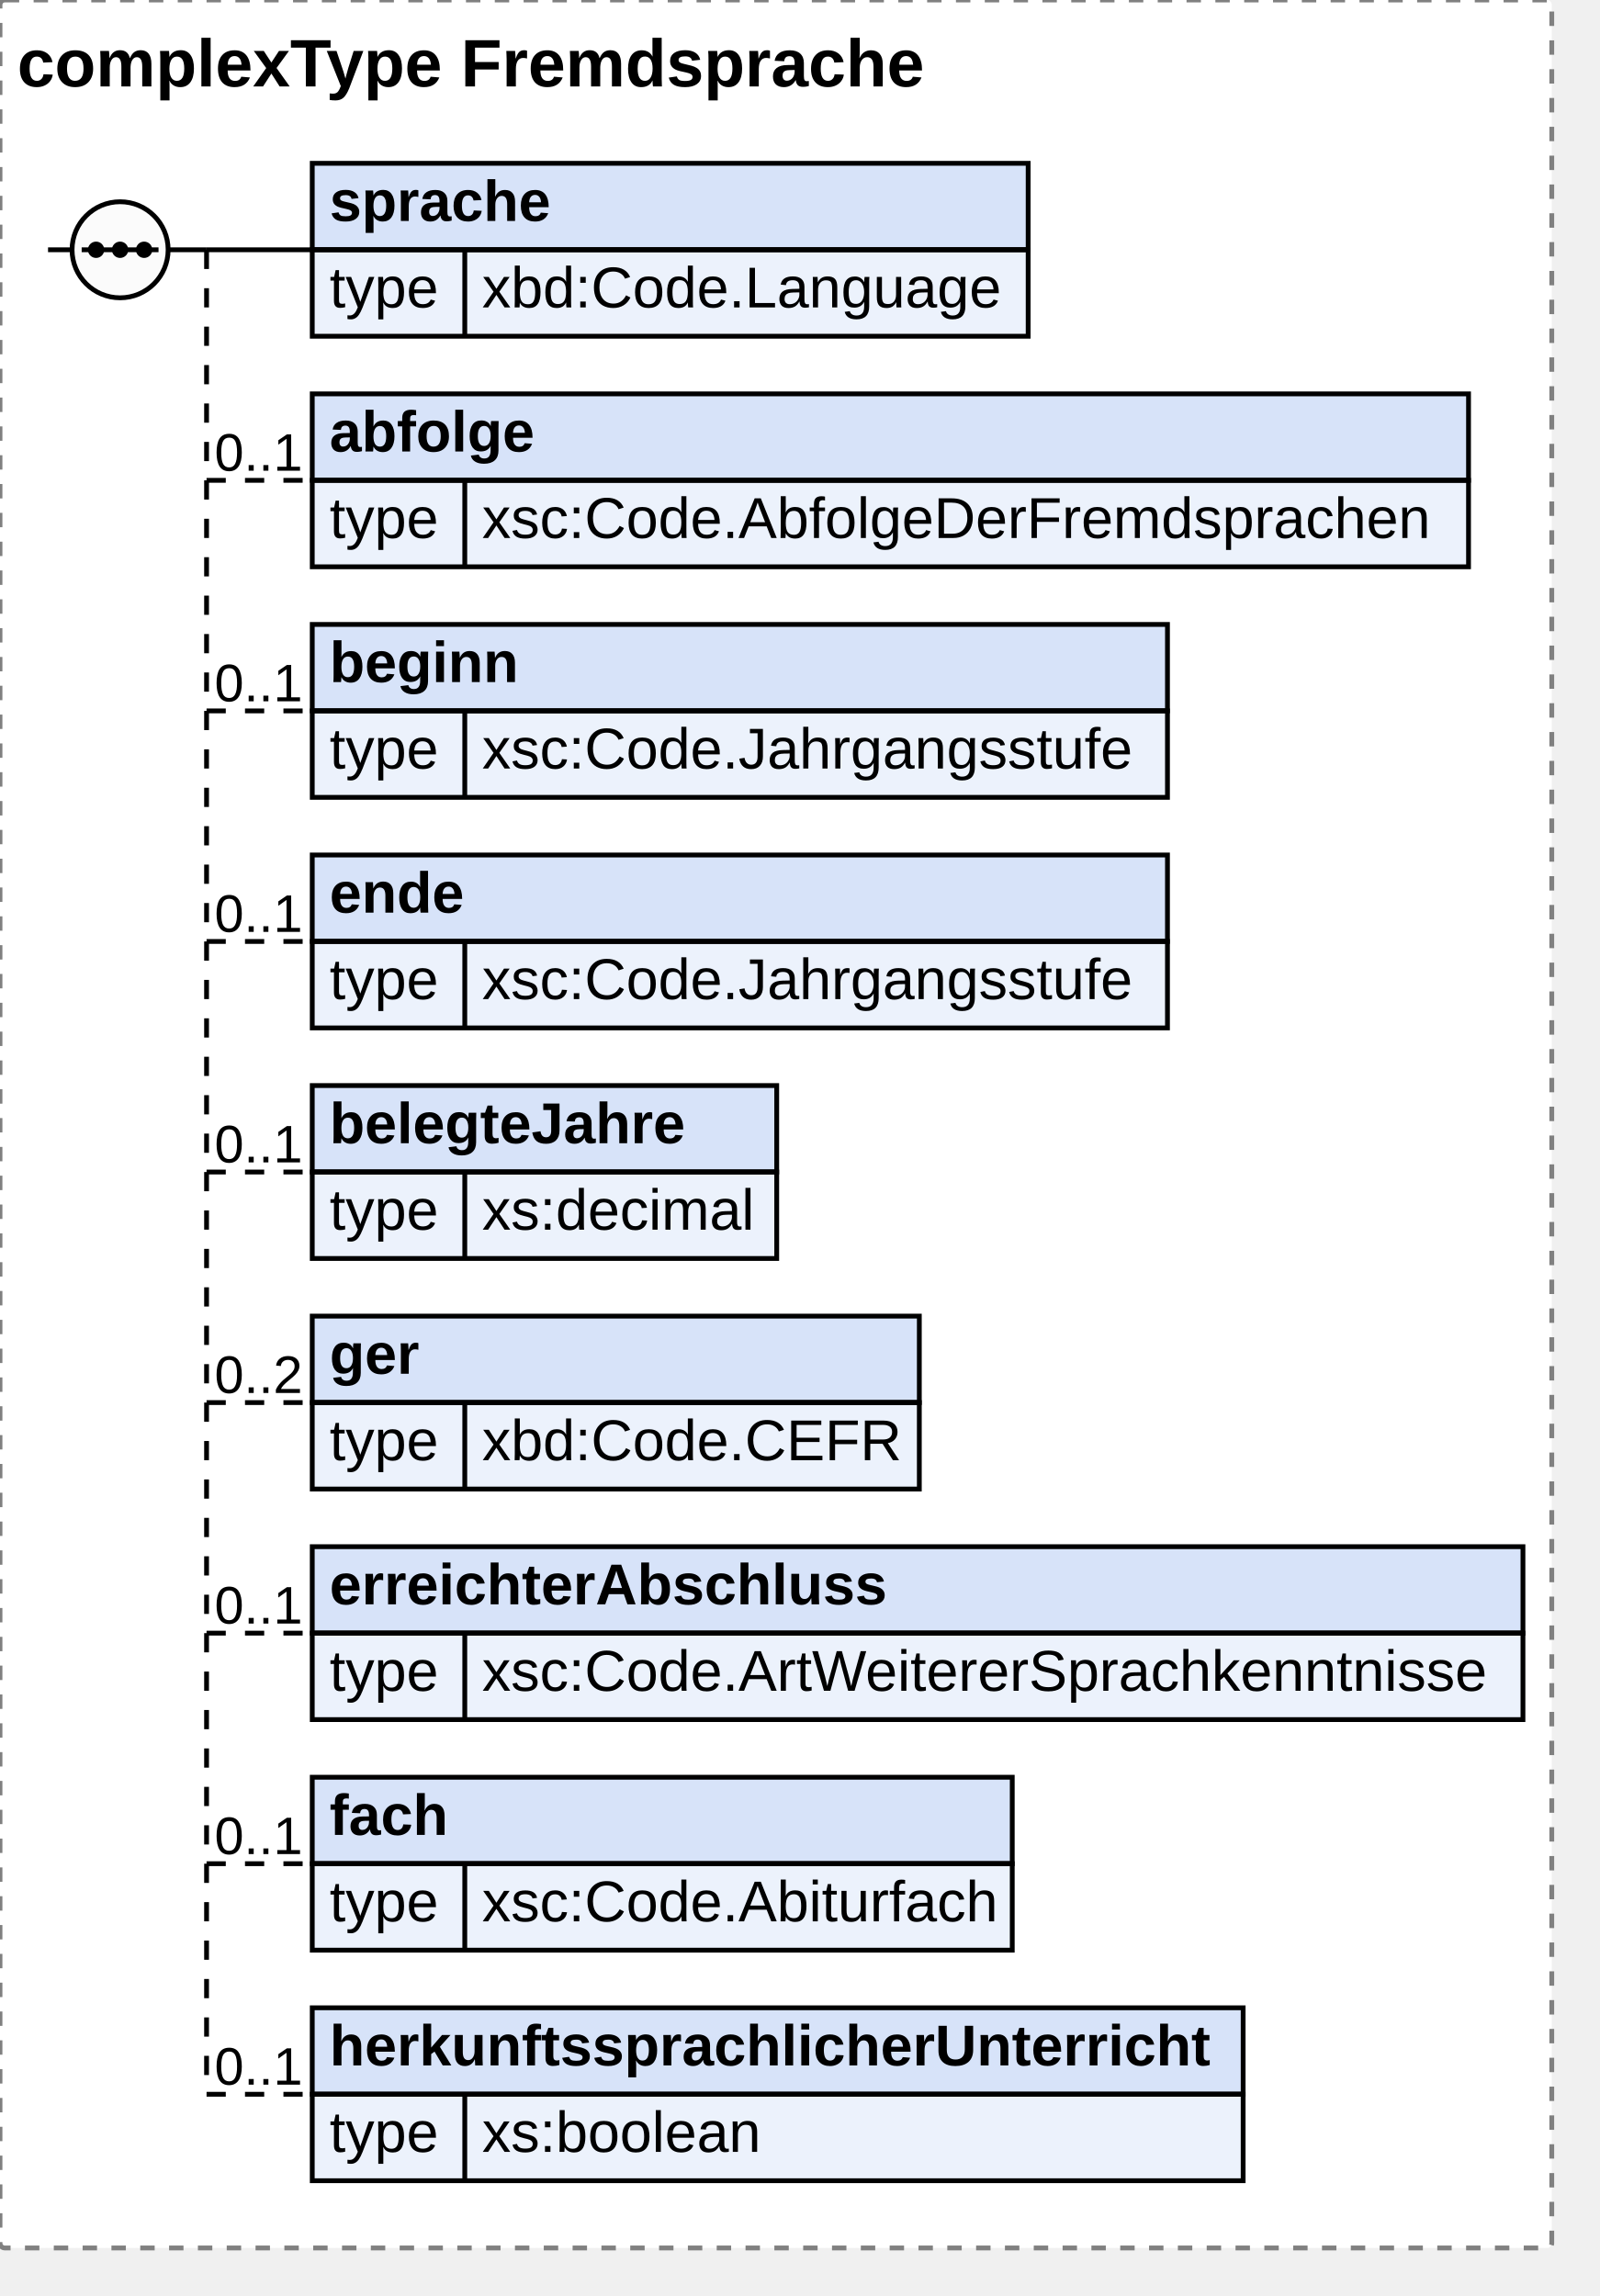
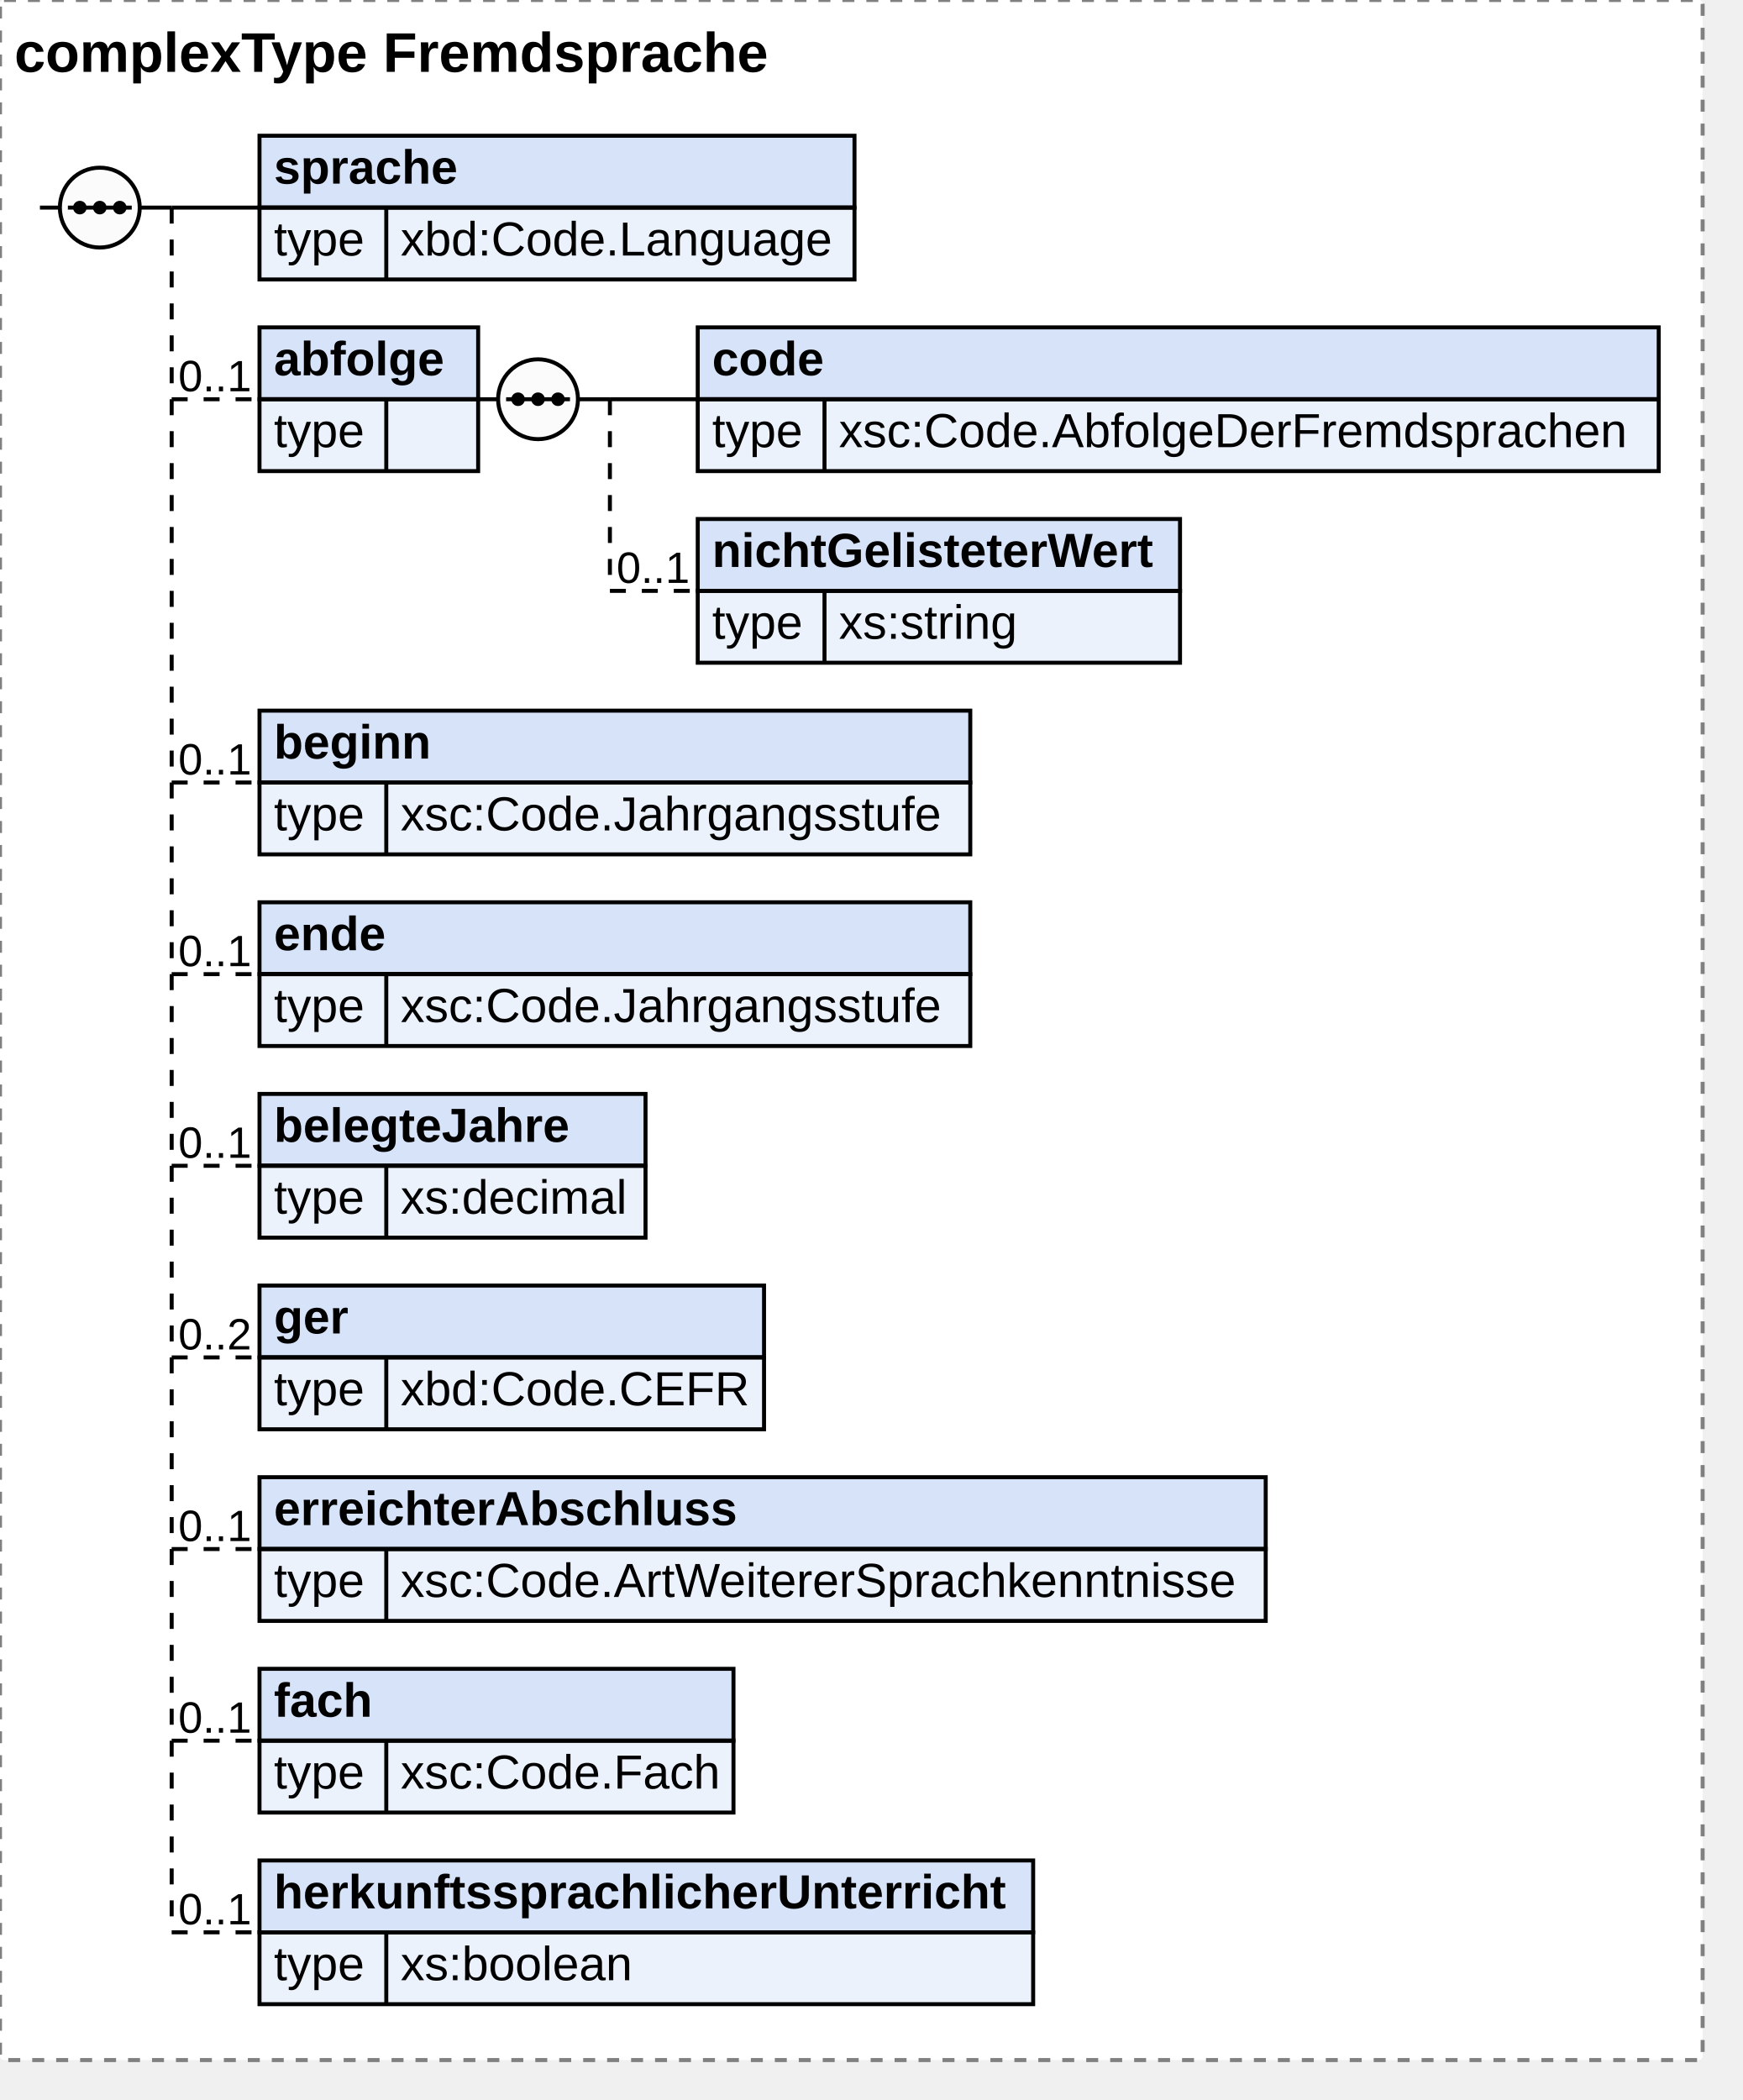
- <svg xmlns="http://www.w3.org/2000/svg" width="333.031" height="478">
+ <svg xmlns="http://www.w3.org/2000/svg" width="436.469" height="526">
  <defs>
    <style type="text/css">
                        text {
                            font-family: 'Arial';
                            fill: black;
                        }
                        text.at {
                            font-family: 'Arial';
                            fill: rgb(242, 152, 0);
                        }
                        line {
                            stroke: black;
                        }
                        line.type-structure {
                            stroke: black;
                        }
                        line.type-structure-optional {
                            stroke: black;
                            stroke-dasharray: 4, 4;
                        }
                        rect.attribute-upper {
                            stroke: black;
                            fill: rgb(255, 239, 211);
                        }
                        rect.element-upper {
                            stroke: black;
                            fill: rgb(215, 227, 249);
                        }
                        rect.element-lower {
                            stroke: black;
                            fill: rgb(236, 242, 252);
                        }
                        a text {
                            fill: black;
                        } 
                    </style>
  </defs>
-   <rect width="323.031" height="468" stroke-dasharray="3,3" rx="1" ry="1" style="stroke: grey;fill: white;" />
+   <rect width="426.469" height="516" stroke-dasharray="3,3" rx="1" ry="1" style="stroke: grey;fill: white;" />
  <text font-size="14" x="3.6" y="18" font-weight="bold">complexType Fremdsprache</text>
  <g transform="translate(10,34)">
    <g transform="translate(55,0)">
      <rect width="149.031" height="18" class="element-upper" />
      <rect width="149.031" height="18" y="18" class="element-lower" />
      <text font-size="12" x="3.6" y="12" font-weight="bold">sprache</text>
      <line x1="0" y1="18" x2="149.031" y2="18" />
      <text font-size="12" fill="grey" x="3.6" y="30">type</text>
      <line x1="31.753" y1="18" x2="31.753" y2="36" />
      <text font-size="12" x="35.353" y="30">xbd:Code.Language</text>
      <g transform="translate(149.0312,0)" />
    </g>
    <line x1="33" y1="18" x2="55" y2="18" class="type-structure-required" />
    <text font-size="11" fill="black" x="53" y="16" text-anchor="end" />
    <line x1="33" y1="18" x2="33" y2="18" class="type-structure-required" />
    <g transform="translate(55,48)">
-       <rect width="240.703" height="18" class="element-upper" />
-       <rect width="240.703" height="18" y="18" class="element-lower" />
+       <rect width="54.766" height="18" class="element-upper" />
+       <rect width="54.766" height="18" y="18" class="element-lower" />
      <text font-size="12" x="3.6" y="12" font-weight="bold">abfolge</text>
-       <line x1="0" y1="18" x2="240.703" y2="18" />
-       <text font-size="12" fill="grey" x="3.6" y="30">type</text>
-       <line x1="31.753" y1="18" x2="31.753" y2="36" />
-       <text font-size="12" x="35.353" y="30">xsc:Code.AbfolgeDerFremdsprachen</text>
-       <g transform="translate(240.7031,0)" />
+       <line x1="0" y1="18" x2="54.766" y2="18" />
+       <text font-size="12" fill="grey" x="3.6" y="30">type</text>
+       <line x1="31.753" y1="18" x2="31.753" y2="36" />
+       <g transform="translate(54.76562,0)">
+         <g transform="translate(55,0)">
+           <rect width="240.703" height="18" class="element-upper" />
+           <rect width="240.703" height="18" y="18" class="element-lower" />
+           <text font-size="12" x="3.6" y="12" font-weight="bold">code</text>
+           <line x1="0" y1="18" x2="240.703" y2="18" />
+           <text font-size="12" fill="grey" x="3.6" y="30">type</text>
+           <line x1="31.753" y1="18" x2="31.753" y2="36" />
+           <text font-size="12" x="35.353" y="30">xsc:Code.AbfolgeDerFremdsprachen</text>
+           <g transform="translate(240.7031,0)" />
+         </g>
+         <line x1="33" y1="18" x2="55" y2="18" class="type-structure-required" />
+         <text font-size="11" fill="black" x="53" y="16" text-anchor="end" />
+         <line x1="33" y1="18" x2="33" y2="18" class="type-structure-required" />
+         <g transform="translate(55,48)">
+           <rect width="120.8" height="18" class="element-upper" />
+           <rect width="120.8" height="18" y="18" class="element-lower" />
+           <text font-size="12" x="3.6" y="12" font-weight="bold">nichtGelisteterWert</text>
+           <line x1="0" y1="18" x2="120.8" y2="18" />
+           <text font-size="12" fill="grey" x="3.6" y="30">type</text>
+           <line x1="31.753" y1="18" x2="31.753" y2="36" />
+           <text font-size="12" x="35.353" y="30">xs:string</text>
+           <g transform="translate(120.8,0)" />
+         </g>
+         <line x1="33" y1="66" x2="55" y2="66" class="type-structure-optional" />
+         <text font-size="11" fill="black" x="53" y="64" text-anchor="end">0..1</text>
+         <line x1="33" y1="18" x2="33" y2="66" class="type-structure-optional" />
+         <circle cx="15" cy="18" r="10" stroke="black" fill="rgb(251, 251, 251)" />
+         <line x1="0" y1="18" x2="5" y2="18" class="type-structure-required" />
+         <line x1="25" y1="18" x2="33" y2="18" class="type-structure-required" />
+         <circle cx="10" cy="18" r="1.2" stroke="black" fill="black" />
+         <circle cx="15" cy="18" r="1.2" stroke="black" fill="black" />
+         <circle cx="20" cy="18" r="1.2" stroke="black" fill="black" />
+         <line x1="7" y1="18" x2="23" y2="18" />
+       </g>
    </g>
    <line x1="33" y1="66" x2="55" y2="66" class="type-structure-optional" />
    <text font-size="11" fill="black" x="53" y="64" text-anchor="end">0..1</text>
    <line x1="33" y1="18" x2="33" y2="66" class="type-structure-optional" />
-     <g transform="translate(55,96)">
+     <g transform="translate(55,144)">
      <rect width="178.031" height="18" class="element-upper" />
      <rect width="178.031" height="18" y="18" class="element-lower" />
      <text font-size="12" x="3.6" y="12" font-weight="bold">beginn</text>
      <line x1="0" y1="18" x2="178.031" y2="18" />
      <text font-size="12" fill="grey" x="3.6" y="30">type</text>
      <line x1="31.753" y1="18" x2="31.753" y2="36" />
      <text font-size="12" x="35.353" y="30">xsc:Code.Jahrgangsstufe</text>
      <g transform="translate(178.0312,0)" />
    </g>
-     <line x1="33" y1="114" x2="55" y2="114" class="type-structure-optional" />
-     <text font-size="11" fill="black" x="53" y="112" text-anchor="end">0..1</text>
-     <line x1="33" y1="66" x2="33" y2="114" class="type-structure-optional" />
-     <g transform="translate(55,144)">
+     <line x1="33" y1="162" x2="55" y2="162" class="type-structure-optional" />
+     <text font-size="11" fill="black" x="53" y="160" text-anchor="end">0..1</text>
+     <line x1="33" y1="66" x2="33" y2="162" class="type-structure-optional" />
+     <g transform="translate(55,192)">
      <rect width="178.031" height="18" class="element-upper" />
      <rect width="178.031" height="18" y="18" class="element-lower" />
      <text font-size="12" x="3.6" y="12" font-weight="bold">ende</text>
      <line x1="0" y1="18" x2="178.031" y2="18" />
      <text font-size="12" fill="grey" x="3.6" y="30">type</text>
      <line x1="31.753" y1="18" x2="31.753" y2="36" />
      <text font-size="12" x="35.353" y="30">xsc:Code.Jahrgangsstufe</text>
      <g transform="translate(178.0312,0)" />
    </g>
-     <line x1="33" y1="162" x2="55" y2="162" class="type-structure-optional" />
-     <text font-size="11" fill="black" x="53" y="160" text-anchor="end">0..1</text>
-     <line x1="33" y1="114" x2="33" y2="162" class="type-structure-optional" />
-     <g transform="translate(55,192)">
+     <line x1="33" y1="210" x2="55" y2="210" class="type-structure-optional" />
+     <text font-size="11" fill="black" x="53" y="208" text-anchor="end">0..1</text>
+     <line x1="33" y1="162" x2="33" y2="210" class="type-structure-optional" />
+     <g transform="translate(55,240)">
      <rect width="96.688" height="18" class="element-upper" />
      <rect width="96.688" height="18" y="18" class="element-lower" />
      <text font-size="12" x="3.6" y="12" font-weight="bold">belegteJahre</text>
      <line x1="0" y1="18" x2="96.688" y2="18" />
      <text font-size="12" fill="grey" x="3.6" y="30">type</text>
      <line x1="31.753" y1="18" x2="31.753" y2="36" />
      <text font-size="12" x="35.353" y="30">xs:decimal</text>
      <g transform="translate(96.6875,0)" />
    </g>
-     <line x1="33" y1="210" x2="55" y2="210" class="type-structure-optional" />
-     <text font-size="11" fill="black" x="53" y="208" text-anchor="end">0..1</text>
-     <line x1="33" y1="162" x2="33" y2="210" class="type-structure-optional" />
-     <g transform="translate(55,240)">
+     <line x1="33" y1="258" x2="55" y2="258" class="type-structure-optional" />
+     <text font-size="11" fill="black" x="53" y="256" text-anchor="end">0..1</text>
+     <line x1="33" y1="210" x2="33" y2="258" class="type-structure-optional" />
+     <g transform="translate(55,288)">
      <rect width="126.375" height="18" class="element-upper" />
      <rect width="126.375" height="18" y="18" class="element-lower" />
      <text font-size="12" x="3.6" y="12" font-weight="bold">ger</text>
      <line x1="0" y1="18" x2="126.375" y2="18" />
      <text font-size="12" fill="grey" x="3.6" y="30">type</text>
      <line x1="31.753" y1="18" x2="31.753" y2="36" />
      <text font-size="12" x="35.353" y="30">xbd:Code.CEFR</text>
      <g transform="translate(126.375,0)" />
    </g>
-     <line x1="33" y1="258" x2="55" y2="258" class="type-structure-optional" />
-     <text font-size="11" fill="black" x="53" y="256" text-anchor="end">0..2</text>
-     <line x1="33" y1="210" x2="33" y2="258" class="type-structure-optional" />
-     <g transform="translate(55,288)">
+     <line x1="33" y1="306" x2="55" y2="306" class="type-structure-optional" />
+     <text font-size="11" fill="black" x="53" y="304" text-anchor="end">0..2</text>
+     <line x1="33" y1="258" x2="33" y2="306" class="type-structure-optional" />
+     <g transform="translate(55,336)">
      <rect width="252.031" height="18" class="element-upper" />
      <rect width="252.031" height="18" y="18" class="element-lower" />
      <text font-size="12" x="3.6" y="12" font-weight="bold">erreichterAbschluss</text>
      <line x1="0" y1="18" x2="252.031" y2="18" />
      <text font-size="12" fill="grey" x="3.6" y="30">type</text>
      <line x1="31.753" y1="18" x2="31.753" y2="36" />
      <text font-size="12" x="35.353" y="30">xsc:Code.ArtWeitererSprachkenntnisse</text>
      <g transform="translate(252.0312,0)" />
    </g>
-     <line x1="33" y1="306" x2="55" y2="306" class="type-structure-optional" />
-     <text font-size="11" fill="black" x="53" y="304" text-anchor="end">0..1</text>
-     <line x1="33" y1="258" x2="33" y2="306" class="type-structure-optional" />
-     <g transform="translate(55,336)">
-       <rect width="145.719" height="18" class="element-upper" />
-       <rect width="145.719" height="18" y="18" class="element-lower" />
-       <text font-size="12" x="3.6" y="12" font-weight="bold">fach</text>
-       <line x1="0" y1="18" x2="145.719" y2="18" />
-       <text font-size="12" fill="grey" x="3.6" y="30">type</text>
-       <line x1="31.753" y1="18" x2="31.753" y2="36" />
-       <text font-size="12" x="35.353" y="30">xsc:Code.Abiturfach</text>
-       <g transform="translate(145.7188,0)" />
-     </g>
    <line x1="33" y1="354" x2="55" y2="354" class="type-structure-optional" />
    <text font-size="11" fill="black" x="53" y="352" text-anchor="end">0..1</text>
    <line x1="33" y1="306" x2="33" y2="354" class="type-structure-optional" />
    <g transform="translate(55,384)">
+       <rect width="118.719" height="18" class="element-upper" />
+       <rect width="118.719" height="18" y="18" class="element-lower" />
+       <text font-size="12" x="3.6" y="12" font-weight="bold">fach</text>
+       <line x1="0" y1="18" x2="118.719" y2="18" />
+       <text font-size="12" fill="grey" x="3.6" y="30">type</text>
+       <line x1="31.753" y1="18" x2="31.753" y2="36" />
+       <text font-size="12" x="35.353" y="30">xsc:Code.Fach</text>
+       <g transform="translate(118.7188,0)" />
+     </g>
+     <line x1="33" y1="402" x2="55" y2="402" class="type-structure-optional" />
+     <text font-size="11" fill="black" x="53" y="400" text-anchor="end">0..1</text>
+     <line x1="33" y1="354" x2="33" y2="402" class="type-structure-optional" />
+     <g transform="translate(55,432)">
      <rect width="193.784" height="18" class="element-upper" />
      <rect width="193.784" height="18" y="18" class="element-lower" />
      <text font-size="12" x="3.6" y="12" font-weight="bold">herkunftssprachlicherUnterricht</text>
      <line x1="0" y1="18" x2="193.784" y2="18" />
      <text font-size="12" fill="grey" x="3.6" y="30">type</text>
      <line x1="31.753" y1="18" x2="31.753" y2="36" />
      <text font-size="12" x="35.353" y="30">xs:boolean</text>
      <g transform="translate(193.7844,0)" />
    </g>
-     <line x1="33" y1="402" x2="55" y2="402" class="type-structure-optional" />
-     <text font-size="11" fill="black" x="53" y="400" text-anchor="end">0..1</text>
-     <line x1="33" y1="354" x2="33" y2="402" class="type-structure-optional" />
+     <line x1="33" y1="450" x2="55" y2="450" class="type-structure-optional" />
+     <text font-size="11" fill="black" x="53" y="448" text-anchor="end">0..1</text>
+     <line x1="33" y1="402" x2="33" y2="450" class="type-structure-optional" />
    <circle cx="15" cy="18" r="10" stroke="black" fill="rgb(251, 251, 251)" />
    <line x1="0" y1="18" x2="5" y2="18" class="type-structure-required" />
    <line x1="25" y1="18" x2="33" y2="18" class="type-structure-required" />
    <circle cx="10" cy="18" r="1.2" stroke="black" fill="black" />
    <circle cx="15" cy="18" r="1.2" stroke="black" fill="black" />
    <circle cx="20" cy="18" r="1.2" stroke="black" fill="black" />
    <line x1="7" y1="18" x2="23" y2="18" />
  </g>
</svg>
